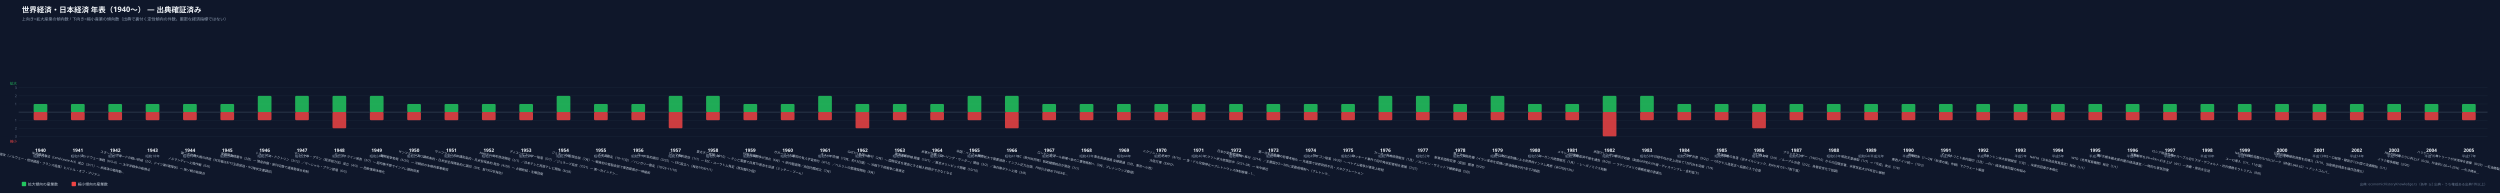
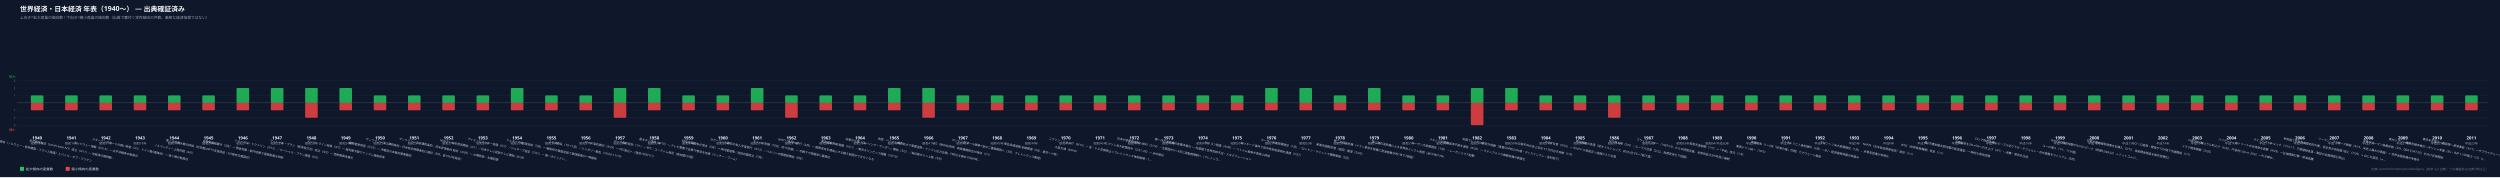
- <svg xmlns="http://www.w3.org/2000/svg" width="8030" height="620" viewBox="0 0 8030 620" font-family="'Hiragino Sans','Noto Sans JP',sans-serif">
-   <rect width="8030" height="620" fill="#0f172a" />
+ <svg xmlns="http://www.w3.org/2000/svg" width="8750" height="620" viewBox="0 0 8750 620" font-family="'Hiragino Sans','Noto Sans JP',sans-serif">
+   <rect width="8750" height="620" fill="#0f172a" />
  <text x="70" y="40" fill="#f1f5f9" font-size="24" font-weight="700">世界経済・日本経済 年表（1940〜） — 出典確証済み</text>
  <text x="70" y="66" fill="#94a3b8" font-size="13">上向き=拡大産業の傾向数 / 下向き=縮小産業の傾向数（出典で裏付く定性傾向の件数。厳密な経済指標ではない）</text>
-   <line x1="60" y1="360" x2="7990" y2="360" stroke="#475569" stroke-width="1.5" />
-   <line x1="60" y1="334" x2="7990" y2="334" stroke="#1e293b" stroke-width="1" />
-   <line x1="60" y1="386" x2="7990" y2="386" stroke="#1e293b" stroke-width="1" />
+   <line x1="60" y1="360" x2="8710" y2="360" stroke="#475569" stroke-width="1.5" />
+   <line x1="60" y1="334" x2="8710" y2="334" stroke="#1e293b" stroke-width="1" />
+   <line x1="60" y1="386" x2="8710" y2="386" stroke="#1e293b" stroke-width="1" />
  <text x="54" y="338" fill="#64748b" font-size="11" text-anchor="end">1</text>
  <text x="54" y="390" fill="#64748b" font-size="11" text-anchor="end">1</text>
-   <line x1="60" y1="308" x2="7990" y2="308" stroke="#1e293b" stroke-width="1" />
-   <line x1="60" y1="412" x2="7990" y2="412" stroke="#1e293b" stroke-width="1" />
+   <line x1="60" y1="308" x2="8710" y2="308" stroke="#1e293b" stroke-width="1" />
+   <line x1="60" y1="412" x2="8710" y2="412" stroke="#1e293b" stroke-width="1" />
  <text x="54" y="312" fill="#64748b" font-size="11" text-anchor="end">2</text>
  <text x="54" y="416" fill="#64748b" font-size="11" text-anchor="end">2</text>
-   <line x1="60" y1="282" x2="7990" y2="282" stroke="#1e293b" stroke-width="1" />
-   <line x1="60" y1="438" x2="7990" y2="438" stroke="#1e293b" stroke-width="1" />
+   <line x1="60" y1="282" x2="8710" y2="282" stroke="#1e293b" stroke-width="1" />
+   <line x1="60" y1="438" x2="8710" y2="438" stroke="#1e293b" stroke-width="1" />
  <text x="54" y="286" fill="#64748b" font-size="11" text-anchor="end">3</text>
  <text x="54" y="442" fill="#64748b" font-size="11" text-anchor="end">3</text>
  <text x="54" y="272" fill="#22c55e" font-size="11" text-anchor="end">拡大</text>
  <text x="54" y="458" fill="#ef4444" font-size="11" text-anchor="end">縮小</text>
  <rect x="108" y="334" width="44" height="26" rx="3" fill="#22c55e" opacity="0.85" />
  <rect x="108" y="360" width="44" height="26" rx="3" fill="#ef4444" opacity="0.85" />
  <text x="130" y="488" fill="#f1f5f9" font-size="15" font-weight="700" text-anchor="middle">1940</text>
  <text x="130" y="506" fill="#94a3b8" font-size="11" text-anchor="middle">昭和15年</text>
  <text x="130" y="526" fill="#cbd5e1" font-size="10" text-anchor="middle" transform="rotate(12 130 526)">ドイツの西欧侵攻（ノルウェー・低地諸国・フランス陥落）とバトル・オブ・ブリテン</text>
  <rect x="228" y="334" width="44" height="26" rx="3" fill="#22c55e" opacity="0.85" />
  <rect x="228" y="360" width="44" height="26" rx="3" fill="#ef4444" opacity="0.85" />
  <text x="250" y="488" fill="#f1f5f9" font-size="15" font-weight="700" text-anchor="middle">1941</text>
  <text x="250" y="506" fill="#94a3b8" font-size="11" text-anchor="middle">昭和16年</text>
  <text x="250" y="526" fill="#cbd5e1" font-size="10" text-anchor="middle" transform="rotate(12 250 526)">米武器貸与法（Lend-Lease Act）成立（3/11）— 米経済の戦時動…</text>
  <rect x="348" y="334" width="44" height="26" rx="3" fill="#22c55e" opacity="0.85" />
  <rect x="348" y="360" width="44" height="26" rx="3" fill="#ef4444" opacity="0.85" />
  <text x="370" y="488" fill="#f1f5f9" font-size="15" font-weight="700" text-anchor="middle">1942</text>
  <text x="370" y="506" fill="#94a3b8" font-size="11" text-anchor="middle">昭和17年</text>
  <text x="370" y="526" fill="#cbd5e1" font-size="10" text-anchor="middle" transform="rotate(12 370 526)">ミッドウェー海戦（6/3–6）— 太平洋戦争の転換点</text>
  <rect x="468" y="334" width="44" height="26" rx="3" fill="#22c55e" opacity="0.85" />
  <rect x="468" y="360" width="44" height="26" rx="3" fill="#ef4444" opacity="0.85" />
  <text x="490" y="488" fill="#f1f5f9" font-size="15" font-weight="700" text-anchor="middle">1943</text>
  <text x="490" y="506" fill="#94a3b8" font-size="11" text-anchor="middle">昭和18年</text>
  <text x="490" y="526" fill="#cbd5e1" font-size="10" text-anchor="middle" transform="rotate(12 490 526)">スターリングラードの戦い終結（2/2、ドイツ第6軍降伏）— 独ソ戦の転換点</text>
  <rect x="588" y="334" width="44" height="26" rx="3" fill="#22c55e" opacity="0.85" />
  <rect x="588" y="360" width="44" height="26" rx="3" fill="#ef4444" opacity="0.85" />
  <text x="610" y="488" fill="#f1f5f9" font-size="15" font-weight="700" text-anchor="middle">1944</text>
  <text x="610" y="506" fill="#94a3b8" font-size="11" text-anchor="middle">昭和19年</text>
  <text x="610" y="526" fill="#cbd5e1" font-size="10" text-anchor="middle" transform="rotate(12 610 526)">ノルマンディー上陸作戦（6/6）</text>
  <rect x="708" y="334" width="44" height="26" rx="3" fill="#22c55e" opacity="0.85" />
  <rect x="708" y="360" width="44" height="26" rx="3" fill="#ef4444" opacity="0.85" />
  <text x="730" y="488" fill="#f1f5f9" font-size="15" font-weight="700" text-anchor="middle">1945</text>
  <text x="730" y="506" fill="#94a3b8" font-size="11" text-anchor="middle">昭和20年</text>
  <text x="730" y="526" fill="#cbd5e1" font-size="10" text-anchor="middle" transform="rotate(12 730 526)">第二次世界大戦の終結（対日戦は8/15玉音放送・9/2降伏文書調印）</text>
  <rect x="828" y="308" width="44" height="52" rx="3" fill="#22c55e" opacity="0.85" />
  <rect x="828" y="360" width="44" height="26" rx="3" fill="#ef4444" opacity="0.85" />
  <text x="850" y="488" fill="#f1f5f9" font-size="15" font-weight="700" text-anchor="middle">1946</text>
  <text x="850" y="506" fill="#94a3b8" font-size="11" text-anchor="middle">昭和21年</text>
  <text x="850" y="526" fill="#cbd5e1" font-size="10" text-anchor="middle" transform="rotate(12 850 526)">金融緊急措置令（2月）— 預金封鎖・新円切替で通貨膨張を抑制</text>
  <rect x="948" y="308" width="44" height="52" rx="3" fill="#22c55e" opacity="0.85" />
  <rect x="948" y="360" width="44" height="26" rx="3" fill="#ef4444" opacity="0.85" />
  <text x="970" y="488" fill="#f1f5f9" font-size="15" font-weight="700" text-anchor="middle">1947</text>
  <text x="970" y="506" fill="#94a3b8" font-size="11" text-anchor="middle">昭和22年</text>
  <text x="970" y="526" fill="#cbd5e1" font-size="10" text-anchor="middle" transform="rotate(12 970 526)">トルーマン・ドクトリン（3/12）／マーシャル・プラン提唱（6/5）</text>
  <rect x="1068" y="308" width="44" height="52" rx="3" fill="#22c55e" opacity="0.85" />
  <rect x="1068" y="360" width="44" height="52" rx="3" fill="#ef4444" opacity="0.85" />
  <text x="1090" y="488" fill="#f1f5f9" font-size="15" font-weight="700" text-anchor="middle">1948</text>
  <text x="1090" y="506" fill="#94a3b8" font-size="11" text-anchor="middle">昭和23年</text>
  <text x="1090" y="526" fill="#cbd5e1" font-size="10" text-anchor="middle" transform="rotate(12 1090 526)">マーシャル・プラン（経済協力法）成立（4/3）— 西欧復興本格化</text>
  <rect x="1188" y="308" width="44" height="52" rx="3" fill="#22c55e" opacity="0.85" />
  <rect x="1188" y="360" width="44" height="26" rx="3" fill="#ef4444" opacity="0.85" />
  <text x="1210" y="488" fill="#f1f5f9" font-size="15" font-weight="700" text-anchor="middle">1949</text>
  <text x="1210" y="506" fill="#94a3b8" font-size="11" text-anchor="middle">昭和24年</text>
  <text x="1210" y="526" fill="#cbd5e1" font-size="10" text-anchor="middle" transform="rotate(12 1210 526)">ドッジ・ライン発表（3/7）— 超均衡予算でインフレ強制収束</text>
  <rect x="1308" y="334" width="44" height="26" rx="3" fill="#22c55e" opacity="0.85" />
  <rect x="1308" y="360" width="44" height="26" rx="3" fill="#ef4444" opacity="0.85" />
  <text x="1330" y="488" fill="#f1f5f9" font-size="15" font-weight="700" text-anchor="middle">1950</text>
  <text x="1330" y="506" fill="#94a3b8" font-size="11" text-anchor="middle">昭和25年</text>
  <text x="1330" y="526" fill="#cbd5e1" font-size="10" text-anchor="middle" transform="rotate(12 1330 526)">朝鮮戦争勃発（6/25）— 冷戦初の本格的軍事衝突</text>
  <rect x="1428" y="334" width="44" height="26" rx="3" fill="#22c55e" opacity="0.85" />
  <rect x="1428" y="360" width="44" height="26" rx="3" fill="#ef4444" opacity="0.85" />
  <text x="1450" y="488" fill="#f1f5f9" font-size="15" font-weight="700" text-anchor="middle">1951</text>
  <text x="1450" y="506" fill="#94a3b8" font-size="11" text-anchor="middle">昭和26年</text>
  <text x="1450" y="526" fill="#cbd5e1" font-size="10" text-anchor="middle" transform="rotate(12 1450 526)">サンフランシスコ講和条約・日米安全保障条約に調印（9/8、翌1952年発効）</text>
  <rect x="1548" y="334" width="44" height="26" rx="3" fill="#22c55e" opacity="0.85" />
  <rect x="1548" y="360" width="44" height="26" rx="3" fill="#ef4444" opacity="0.85" />
  <text x="1570" y="488" fill="#f1f5f9" font-size="15" font-weight="700" text-anchor="middle">1952</text>
  <text x="1570" y="506" fill="#94a3b8" font-size="11" text-anchor="middle">昭和27年</text>
  <text x="1570" y="526" fill="#cbd5e1" font-size="10" text-anchor="middle" transform="rotate(12 1570 526)">サンフランシスコ講和条約・日米安保条約 発効（4/28）— 占領終結・主権回復</text>
  <rect x="1668" y="334" width="44" height="26" rx="3" fill="#22c55e" opacity="0.85" />
  <rect x="1668" y="360" width="44" height="26" rx="3" fill="#ef4444" opacity="0.85" />
  <text x="1690" y="488" fill="#f1f5f9" font-size="15" font-weight="700" text-anchor="middle">1953</text>
  <text x="1690" y="506" fill="#94a3b8" font-size="11" text-anchor="middle">昭和28年</text>
  <text x="1690" y="526" fill="#cbd5e1" font-size="10" text-anchor="middle" transform="rotate(12 1690 526)">NHKテレビ本放送開始（2/1）／日本テレビ民放テレビ開始（8/28）</text>
  <rect x="1788" y="308" width="44" height="52" rx="3" fill="#22c55e" opacity="0.85" />
  <rect x="1788" y="360" width="44" height="26" rx="3" fill="#ef4444" opacity="0.85" />
  <text x="1810" y="488" fill="#f1f5f9" font-size="15" font-weight="700" text-anchor="middle">1954</text>
  <text x="1810" y="506" fill="#94a3b8" font-size="11" text-anchor="middle">昭和29年</text>
  <text x="1810" y="526" fill="#cbd5e1" font-size="10" text-anchor="middle" transform="rotate(12 1810 526)">ディエンビエンフー陥落（5/7）／ジュネーブ協定（7/21）— 第一次インドシ…</text>
  <rect x="1908" y="334" width="44" height="26" rx="3" fill="#22c55e" opacity="0.85" />
  <rect x="1908" y="360" width="44" height="26" rx="3" fill="#ef4444" opacity="0.85" />
  <text x="1930" y="488" fill="#f1f5f9" font-size="15" font-weight="700" text-anchor="middle">1955</text>
  <text x="1930" y="506" fill="#94a3b8" font-size="11" text-anchor="middle">昭和30年</text>
  <text x="1930" y="526" fill="#cbd5e1" font-size="10" text-anchor="middle" transform="rotate(12 1930 526)">ジュネーブ4巨頭会談（7月）— 戦後初の首脳会談で東西緊張が一時緩和</text>
  <rect x="2028" y="334" width="44" height="26" rx="3" fill="#22c55e" opacity="0.85" />
  <rect x="2028" y="360" width="44" height="26" rx="3" fill="#ef4444" opacity="0.85" />
  <text x="2050" y="488" fill="#f1f5f9" font-size="15" font-weight="700" text-anchor="middle">1956</text>
  <text x="2050" y="506" fill="#94a3b8" font-size="11" text-anchor="middle">昭和31年</text>
  <text x="2050" y="526" fill="#cbd5e1" font-size="10" text-anchor="middle" transform="rotate(12 2050 526)">スエズ動乱（10–11月）／ハンガリー動乱（10/23–11/10）</text>
  <rect x="2148" y="308" width="44" height="52" rx="3" fill="#22c55e" opacity="0.85" />
  <rect x="2148" y="360" width="44" height="52" rx="3" fill="#ef4444" opacity="0.85" />
  <text x="2170" y="488" fill="#f1f5f9" font-size="15" font-weight="700" text-anchor="middle">1957</text>
  <text x="2170" y="506" fill="#94a3b8" font-size="11" text-anchor="middle">昭和32年</text>
  <text x="2170" y="526" fill="#cbd5e1" font-size="10" text-anchor="middle" transform="rotate(12 2170 526)">ローマ条約調印（3/25）— EEC設立へ（発効1958/1/1）</text>
  <rect x="2268" y="308" width="44" height="52" rx="3" fill="#22c55e" opacity="0.85" />
  <rect x="2268" y="360" width="44" height="26" rx="3" fill="#ef4444" opacity="0.85" />
  <text x="2290" y="488" fill="#f1f5f9" font-size="15" font-weight="700" text-anchor="middle">1958</text>
  <text x="2290" y="506" fill="#94a3b8" font-size="11" text-anchor="middle">昭和33年</text>
  <text x="2290" y="526" fill="#cbd5e1" font-size="10" text-anchor="middle" transform="rotate(12 2290 526)">ローマ条約発効（1/1）— EEC・ユーラトム発足（原加盟6か国）</text>
  <rect x="2388" y="334" width="44" height="26" rx="3" fill="#22c55e" opacity="0.85" />
  <rect x="2388" y="360" width="44" height="26" rx="3" fill="#ef4444" opacity="0.85" />
  <text x="2410" y="488" fill="#f1f5f9" font-size="15" font-weight="700" text-anchor="middle">1959</text>
  <text x="2410" y="506" fill="#94a3b8" font-size="11" text-anchor="middle">昭和34年</text>
  <text x="2410" y="526" fill="#cbd5e1" font-size="10" text-anchor="middle" transform="rotate(12 2410 526)">皇太子ご成婚（4/10）— テレビ需要で白黒TV普及を加速（ミッチー・ブーム）</text>
  <rect x="2508" y="334" width="44" height="26" rx="3" fill="#22c55e" opacity="0.85" />
  <rect x="2508" y="360" width="44" height="26" rx="3" fill="#ef4444" opacity="0.85" />
  <text x="2530" y="488" fill="#f1f5f9" font-size="15" font-weight="700" text-anchor="middle">1960</text>
  <text x="2530" y="506" fill="#94a3b8" font-size="11" text-anchor="middle">昭和35年</text>
  <text x="2530" y="526" fill="#cbd5e1" font-size="10" text-anchor="middle" transform="rotate(12 2530 526)">60年安保闘争が頂点（6月）→ 岸内閣退陣／池田内閣成立（7月）</text>
  <rect x="2628" y="308" width="44" height="52" rx="3" fill="#22c55e" opacity="0.85" />
  <rect x="2628" y="360" width="44" height="26" rx="3" fill="#ef4444" opacity="0.85" />
  <text x="2650" y="488" fill="#f1f5f9" font-size="15" font-weight="700" text-anchor="middle">1961</text>
  <text x="2650" y="506" fill="#94a3b8" font-size="11" text-anchor="middle">昭和36年</text>
  <text x="2650" y="526" fill="#cbd5e1" font-size="10" text-anchor="middle" transform="rotate(12 2650 526)">ガガーリン人類初の有人宇宙飛行（4/12）／ベルリンの壁建設開始（8月）</text>
  <rect x="2748" y="334" width="44" height="26" rx="3" fill="#22c55e" opacity="0.85" />
  <rect x="2748" y="360" width="44" height="52" rx="3" fill="#ef4444" opacity="0.85" />
  <text x="2770" y="488" fill="#f1f5f9" font-size="15" font-weight="700" text-anchor="middle">1962</text>
  <text x="2770" y="506" fill="#94a3b8" font-size="11" text-anchor="middle">昭和37年</text>
  <text x="2770" y="526" fill="#cbd5e1" font-size="10" text-anchor="middle" transform="rotate(12 2770 526)">キューバ危機（10月、約13日間）— 冷戦下で核戦争に最接近</text>
  <rect x="2868" y="334" width="44" height="26" rx="3" fill="#22c55e" opacity="0.85" />
  <rect x="2868" y="360" width="44" height="26" rx="3" fill="#ef4444" opacity="0.85" />
  <text x="2890" y="488" fill="#f1f5f9" font-size="15" font-weight="700" text-anchor="middle">1963</text>
  <text x="2890" y="506" fill="#94a3b8" font-size="11" text-anchor="middle">昭和38年</text>
  <text x="2890" y="526" fill="#cbd5e1" font-size="10" text-anchor="middle" transform="rotate(12 2890 526)">GATT11条国へ移行（2月）— 国際収支を理由とする輸入制限ができなくなる</text>
  <rect x="2988" y="334" width="44" height="26" rx="3" fill="#22c55e" opacity="0.85" />
  <rect x="2988" y="360" width="44" height="26" rx="3" fill="#ef4444" opacity="0.85" />
  <text x="3010" y="488" fill="#f1f5f9" font-size="15" font-weight="700" text-anchor="middle">1964</text>
  <text x="3010" y="506" fill="#94a3b8" font-size="11" text-anchor="middle">昭和39年</text>
  <text x="3010" y="526" fill="#cbd5e1" font-size="10" text-anchor="middle" transform="rotate(12 3010 526)">東海道新幹線 開業（10/1）／東京オリンピック開幕（10/10）</text>
  <rect x="3108" y="308" width="44" height="52" rx="3" fill="#22c55e" opacity="0.85" />
  <rect x="3108" y="360" width="44" height="26" rx="3" fill="#ef4444" opacity="0.85" />
  <text x="3130" y="488" fill="#f1f5f9" font-size="15" font-weight="700" text-anchor="middle">1965</text>
  <text x="3130" y="506" fill="#94a3b8" font-size="11" text-anchor="middle">昭和40年</text>
  <text x="3130" y="526" fill="#cbd5e1" font-size="10" text-anchor="middle" transform="rotate(12 3130 526)">米軍が北爆「ローリング・サンダー」開始（3/2）／海兵隊ダナン上陸（3/8）</text>
  <rect x="3228" y="308" width="44" height="52" rx="3" fill="#22c55e" opacity="0.85" />
  <rect x="3228" y="360" width="44" height="52" rx="3" fill="#ef4444" opacity="0.85" />
  <text x="3250" y="488" fill="#f1f5f9" font-size="15" font-weight="700" text-anchor="middle">1966</text>
  <text x="3250" y="506" fill="#94a3b8" font-size="11" text-anchor="middle">昭和41年</text>
  <text x="3250" y="526" fill="#cbd5e1" font-size="10" text-anchor="middle" transform="rotate(12 3250 526)">米国：ベトナム戦費拡大で需要過熱・インフレ圧力台頭、FRB引き締めでDJIA年…</text>
  <rect x="3348" y="334" width="44" height="26" rx="3" fill="#22c55e" opacity="0.85" />
  <rect x="3348" y="360" width="44" height="26" rx="3" fill="#ef4444" opacity="0.85" />
  <text x="3370" y="488" fill="#f1f5f9" font-size="15" font-weight="700" text-anchor="middle">1967</text>
  <text x="3370" y="506" fill="#94a3b8" font-size="11" text-anchor="middle">昭和42年</text>
  <text x="3370" y="526" fill="#cbd5e1" font-size="10" text-anchor="middle" transform="rotate(12 3370 526)">EC（欧州共同体）執政機関統合が発効（7/1）</text>
  <rect x="3468" y="334" width="44" height="26" rx="3" fill="#22c55e" opacity="0.85" />
  <rect x="3468" y="360" width="44" height="26" rx="3" fill="#ef4444" opacity="0.85" />
  <text x="3490" y="488" fill="#f1f5f9" font-size="15" font-weight="700" text-anchor="middle">1968</text>
  <text x="3490" y="506" fill="#94a3b8" font-size="11" text-anchor="middle">昭和43年</text>
  <text x="3490" y="526" fill="#cbd5e1" font-size="10" text-anchor="middle" transform="rotate(12 3490 526)">ロンドン金プール崩壊→金の二重価格制へ（3月、ブレトンウッズ動揺）</text>
  <rect x="3588" y="334" width="44" height="26" rx="3" fill="#22c55e" opacity="0.85" />
  <rect x="3588" y="360" width="44" height="26" rx="3" fill="#ef4444" opacity="0.85" />
  <text x="3610" y="488" fill="#f1f5f9" font-size="15" font-weight="700" text-anchor="middle">1969</text>
  <text x="3610" y="506" fill="#94a3b8" font-size="11" text-anchor="middle">昭和44年</text>
  <text x="3610" y="526" fill="#cbd5e1" font-size="10" text-anchor="middle" transform="rotate(12 3610 526)">東名高速道路 全線開通（5月、東京〜小牧）</text>
  <rect x="3708" y="334" width="44" height="26" rx="3" fill="#22c55e" opacity="0.85" />
  <rect x="3708" y="360" width="44" height="26" rx="3" fill="#ef4444" opacity="0.85" />
  <text x="3730" y="488" fill="#f1f5f9" font-size="15" font-weight="700" text-anchor="middle">1970</text>
  <text x="3730" y="506" fill="#94a3b8" font-size="11" text-anchor="middle">昭和45年</text>
  <text x="3730" y="526" fill="#cbd5e1" font-size="10" text-anchor="middle" transform="rotate(12 3730 526)">大阪万博（EXPO\</text>
  <rect x="3828" y="334" width="44" height="26" rx="3" fill="#22c55e" opacity="0.85" />
  <rect x="3828" y="360" width="44" height="26" rx="3" fill="#ef4444" opacity="0.85" />
  <text x="3850" y="488" fill="#f1f5f9" font-size="15" font-weight="700" text-anchor="middle">1971</text>
  <text x="3850" y="506" fill="#94a3b8" font-size="11" text-anchor="middle">昭和46年</text>
  <text x="3850" y="526" fill="#cbd5e1" font-size="10" text-anchor="middle" transform="rotate(12 3850 526)">ニクソン・ショック（8/15）— 金・ドル交換停止＝ブレトンウッズ体制崩壊・1…</text>
  <rect x="3948" y="334" width="44" height="26" rx="3" fill="#22c55e" opacity="0.85" />
  <rect x="3948" y="360" width="44" height="26" rx="3" fill="#ef4444" opacity="0.85" />
  <text x="3970" y="488" fill="#f1f5f9" font-size="15" font-weight="700" text-anchor="middle">1972</text>
  <text x="3970" y="506" fill="#94a3b8" font-size="11" text-anchor="middle">昭和47年</text>
  <text x="3970" y="526" fill="#cbd5e1" font-size="10" text-anchor="middle" transform="rotate(12 3970 526)">ニクソン米大統領訪中（2/21–28）— 米中接近</text>
  <rect x="4068" y="334" width="44" height="26" rx="3" fill="#22c55e" opacity="0.85" />
  <rect x="4068" y="360" width="44" height="26" rx="3" fill="#ef4444" opacity="0.85" />
  <text x="4090" y="488" fill="#f1f5f9" font-size="15" font-weight="700" text-anchor="middle">1973</text>
  <text x="4090" y="506" fill="#94a3b8" font-size="11" text-anchor="middle">昭和48年</text>
  <text x="4090" y="526" fill="#cbd5e1" font-size="10" text-anchor="middle" transform="rotate(12 4090 526)">日本が変動相場制へ移行（2/14）／主要国が2〜3月に変動相場制へ（ブレトンウ…</text>
  <rect x="4188" y="334" width="44" height="26" rx="3" fill="#22c55e" opacity="0.85" />
  <rect x="4188" y="360" width="44" height="26" rx="3" fill="#ef4444" opacity="0.85" />
  <text x="4210" y="488" fill="#f1f5f9" font-size="15" font-weight="700" text-anchor="middle">1974</text>
  <text x="4210" y="506" fill="#94a3b8" font-size="11" text-anchor="middle">昭和49年</text>
  <text x="4210" y="526" fill="#cbd5e1" font-size="10" text-anchor="middle" transform="rotate(12 4210 526)">第一次石油危機の影響本格化 — 先進国で世界同時不況・スタグフレーション</text>
  <rect x="4308" y="334" width="44" height="26" rx="3" fill="#22c55e" opacity="0.85" />
  <rect x="4308" y="360" width="44" height="26" rx="3" fill="#ef4444" opacity="0.85" />
  <text x="4330" y="488" fill="#f1f5f9" font-size="15" font-weight="700" text-anchor="middle">1975</text>
  <text x="4330" y="506" fill="#94a3b8" font-size="11" text-anchor="middle">昭和50年</text>
  <text x="4330" y="526" fill="#cbd5e1" font-size="10" text-anchor="middle" transform="rotate(12 4330 526)">サイゴン陥落（4/30）— ベトナム戦争が事実上終結</text>
  <rect x="4428" y="308" width="44" height="52" rx="3" fill="#22c55e" opacity="0.85" />
  <rect x="4428" y="360" width="44" height="26" rx="3" fill="#ef4444" opacity="0.85" />
  <text x="4450" y="488" fill="#f1f5f9" font-size="15" font-weight="700" text-anchor="middle">1976</text>
  <text x="4450" y="506" fill="#94a3b8" font-size="11" text-anchor="middle">昭和51年</text>
  <text x="4450" y="526" fill="#cbd5e1" font-size="10" text-anchor="middle" transform="rotate(12 4450 526)">ロッキード事件で田中角栄前首相を逮捕（7/27）</text>
  <rect x="4548" y="308" width="44" height="52" rx="3" fill="#22c55e" opacity="0.85" />
  <rect x="4548" y="360" width="44" height="26" rx="3" fill="#ef4444" opacity="0.85" />
  <text x="4570" y="488" fill="#f1f5f9" font-size="15" font-weight="700" text-anchor="middle">1977</text>
  <text x="4570" y="506" fill="#94a3b8" font-size="11" text-anchor="middle">昭和52年</text>
  <text x="4570" y="526" fill="#cbd5e1" font-size="10" text-anchor="middle" transform="rotate(12 4570 526)">カーター米大統領就任（1月）／ロンドン・サミットで機関車論（5月）</text>
  <rect x="4668" y="334" width="44" height="26" rx="3" fill="#22c55e" opacity="0.85" />
  <rect x="4668" y="360" width="44" height="26" rx="3" fill="#ef4444" opacity="0.85" />
  <text x="4690" y="488" fill="#f1f5f9" font-size="15" font-weight="700" text-anchor="middle">1978</text>
  <text x="4690" y="506" fill="#94a3b8" font-size="11" text-anchor="middle">昭和53年</text>
  <text x="4690" y="526" fill="#cbd5e1" font-size="10" text-anchor="middle" transform="rotate(12 4690 526)">新東京国際空港（成田）開港（5/20）</text>
  <rect x="4788" y="308" width="44" height="52" rx="3" fill="#22c55e" opacity="0.85" />
  <rect x="4788" y="360" width="44" height="26" rx="3" fill="#ef4444" opacity="0.85" />
  <text x="4810" y="488" fill="#f1f5f9" font-size="15" font-weight="700" text-anchor="middle">1979</text>
  <text x="4810" y="506" fill="#94a3b8" font-size="11" text-anchor="middle">昭和54年</text>
  <text x="4810" y="526" fill="#cbd5e1" font-size="10" text-anchor="middle" transform="rotate(12 4810 526)">第二次石油危機（イラン革命を契機に原油価格が約1年で2倍超）</text>
  <rect x="4908" y="334" width="44" height="26" rx="3" fill="#22c55e" opacity="0.85" />
  <rect x="4908" y="360" width="44" height="26" rx="3" fill="#ef4444" opacity="0.85" />
  <text x="4930" y="488" fill="#f1f5f9" font-size="15" font-weight="700" text-anchor="middle">1980</text>
  <text x="4930" y="506" fill="#94a3b8" font-size="11" text-anchor="middle">昭和55年</text>
  <text x="4930" y="526" fill="#cbd5e1" font-size="10" text-anchor="middle" transform="rotate(12 4930 526)">第二次石油危機による世界的インフレ再燃（米CPI約13%）</text>
  <rect x="5028" y="334" width="44" height="26" rx="3" fill="#22c55e" opacity="0.85" />
  <rect x="5028" y="360" width="44" height="26" rx="3" fill="#ef4444" opacity="0.85" />
  <text x="5050" y="488" fill="#f1f5f9" font-size="15" font-weight="700" text-anchor="middle">1981</text>
  <text x="5050" y="506" fill="#94a3b8" font-size="11" text-anchor="middle">昭和56年</text>
  <text x="5050" y="526" fill="#cbd5e1" font-size="10" text-anchor="middle" transform="rotate(12 5050 526)">レーガン大統領就任（1月）・レーガノミクス始動</text>
  <rect x="5148" y="308" width="44" height="52" rx="3" fill="#22c55e" opacity="0.85" />
  <rect x="5148" y="360" width="44" height="78" rx="3" fill="#ef4444" opacity="0.85" />
  <text x="5170" y="488" fill="#f1f5f9" font-size="15" font-weight="700" text-anchor="middle">1982</text>
  <text x="5170" y="506" fill="#94a3b8" font-size="11" text-anchor="middle">昭和57年</text>
  <text x="5170" y="526" fill="#cbd5e1" font-size="10" text-anchor="middle" transform="rotate(12 5170 526)">メキシコが債務返済不能を通告（8/20）— ラテンアメリカ債務危機の表面化</text>
  <rect x="5268" y="308" width="44" height="52" rx="3" fill="#22c55e" opacity="0.85" />
  <rect x="5268" y="360" width="44" height="26" rx="3" fill="#ef4444" opacity="0.85" />
  <text x="5290" y="488" fill="#f1f5f9" font-size="15" font-weight="700" text-anchor="middle">1983</text>
  <text x="5290" y="506" fill="#94a3b8" font-size="11" text-anchor="middle">昭和58年</text>
  <text x="5290" y="526" fill="#cbd5e1" font-size="10" text-anchor="middle" transform="rotate(12 5290 526)">米国でレーガン景気が始動（実質GNP約3.6%増・ディスインフレ・金利低下）</text>
  <rect x="5388" y="334" width="44" height="26" rx="3" fill="#22c55e" opacity="0.85" />
  <rect x="5388" y="360" width="44" height="26" rx="3" fill="#ef4444" opacity="0.85" />
  <text x="5410" y="488" fill="#f1f5f9" font-size="15" font-weight="700" text-anchor="middle">1984</text>
  <text x="5410" y="506" fill="#94a3b8" font-size="11" text-anchor="middle">昭和59年</text>
  <text x="5410" y="526" fill="#cbd5e1" font-size="10" text-anchor="middle" transform="rotate(12 5410 526)">日経平均が史上初めて1万円台を突破（1/9）</text>
  <rect x="5508" y="334" width="44" height="26" rx="3" fill="#22c55e" opacity="0.85" />
  <rect x="5508" y="360" width="44" height="26" rx="3" fill="#ef4444" opacity="0.85" />
  <text x="5530" y="488" fill="#f1f5f9" font-size="15" font-weight="700" text-anchor="middle">1985</text>
  <text x="5530" y="506" fill="#94a3b8" font-size="11" text-anchor="middle">昭和60年</text>
  <text x="5530" y="526" fill="#cbd5e1" font-size="10" text-anchor="middle" transform="rotate(12 5530 526)">プラザ合意（9/22）— G5がドル高是正へ協調介入で合意</text>
  <rect x="5628" y="334" width="44" height="26" rx="3" fill="#22c55e" opacity="0.85" />
  <rect x="5628" y="360" width="44" height="52" rx="3" fill="#ef4444" opacity="0.85" />
  <text x="5650" y="488" fill="#f1f5f9" font-size="15" font-weight="700" text-anchor="middle">1986</text>
  <text x="5650" y="506" fill="#94a3b8" font-size="11" text-anchor="middle">昭和61年</text>
  <text x="5650" y="526" fill="#cbd5e1" font-size="10" text-anchor="middle" transform="rotate(12 5650 526)">原油価格の急落（逆オイルショック、約4か月で6〜7割下落）</text>
  <rect x="5748" y="334" width="44" height="26" rx="3" fill="#22c55e" opacity="0.85" />
  <rect x="5748" y="360" width="44" height="26" rx="3" fill="#ef4444" opacity="0.85" />
  <text x="5770" y="488" fill="#f1f5f9" font-size="15" font-weight="700" text-anchor="middle">1987</text>
  <text x="5770" y="506" fill="#94a3b8" font-size="11" text-anchor="middle">昭和62年</text>
  <text x="5770" y="526" fill="#cbd5e1" font-size="10" text-anchor="middle" transform="rotate(12 5770 526)">NTT株上場（2/9）／ルーブル合意（2/22、為替安定化で協調）</text>
  <rect x="5868" y="334" width="44" height="26" rx="3" fill="#22c55e" opacity="0.85" />
  <rect x="5868" y="360" width="44" height="26" rx="3" fill="#ef4444" opacity="0.85" />
  <text x="5890" y="488" fill="#f1f5f9" font-size="15" font-weight="700" text-anchor="middle">1988</text>
  <text x="5890" y="506" fill="#94a3b8" font-size="11" text-anchor="middle">昭和63年</text>
  <text x="5890" y="526" fill="#cbd5e1" font-size="10" text-anchor="middle" transform="rotate(12 5890 526)">ブラックマンデー（1987/10）からの回復定着、米景気拡大が6年目に継続</text>
  <rect x="5988" y="334" width="44" height="26" rx="3" fill="#22c55e" opacity="0.85" />
  <rect x="5988" y="360" width="44" height="26" rx="3" fill="#ef4444" opacity="0.85" />
  <text x="6010" y="488" fill="#f1f5f9" font-size="15" font-weight="700" text-anchor="middle">1989</text>
  <text x="6010" y="506" fill="#94a3b8" font-size="11" text-anchor="middle">昭和64/平成元年</text>
  <text x="6010" y="526" fill="#cbd5e1" font-size="10" text-anchor="middle" transform="rotate(12 6010 526)">昭和天皇崩御（1/7）→「平成」改元（1/8）</text>
  <rect x="6108" y="334" width="44" height="26" rx="3" fill="#22c55e" opacity="0.85" />
  <rect x="6108" y="360" width="44" height="26" rx="3" fill="#ef4444" opacity="0.85" />
  <text x="6130" y="488" fill="#f1f5f9" font-size="15" font-weight="700" text-anchor="middle">1990</text>
  <text x="6130" y="506" fill="#94a3b8" font-size="11" text-anchor="middle">平成2年</text>
  <text x="6130" y="526" fill="#cbd5e1" font-size="10" text-anchor="middle" transform="rotate(12 6130 526)">東西ドイツ統一（10/3）</text>
  <rect x="6228" y="334" width="44" height="26" rx="3" fill="#22c55e" opacity="0.85" />
  <rect x="6228" y="360" width="44" height="26" rx="3" fill="#ef4444" opacity="0.85" />
  <text x="6250" y="488" fill="#f1f5f9" font-size="15" font-weight="700" text-anchor="middle">1991</text>
  <text x="6250" y="506" fill="#94a3b8" font-size="11" text-anchor="middle">平成3年</text>
  <text x="6250" y="526" fill="#cbd5e1" font-size="10" text-anchor="middle" transform="rotate(12 6250 526)">湾岸戦争（1〜2月「砂漠の嵐」作戦）でクウェート解放</text>
  <rect x="6348" y="334" width="44" height="26" rx="3" fill="#22c55e" opacity="0.85" />
  <rect x="6348" y="360" width="44" height="26" rx="3" fill="#ef4444" opacity="0.85" />
  <text x="6370" y="488" fill="#f1f5f9" font-size="15" font-weight="700" text-anchor="middle">1992</text>
  <text x="6370" y="506" fill="#94a3b8" font-size="11" text-anchor="middle">平成4年</text>
  <text x="6370" y="526" fill="#cbd5e1" font-size="10" text-anchor="middle" transform="rotate(12 6370 526)">マーストリヒト条約調印（2月）—EU・経済通貨同盟の枠組み</text>
  <rect x="6468" y="334" width="44" height="26" rx="3" fill="#22c55e" opacity="0.85" />
  <rect x="6468" y="360" width="44" height="26" rx="3" fill="#ef4444" opacity="0.85" />
  <text x="6490" y="488" fill="#f1f5f9" font-size="15" font-weight="700" text-anchor="middle">1993</text>
  <text x="6490" y="506" fill="#94a3b8" font-size="11" text-anchor="middle">平成5年</text>
  <text x="6490" y="526" fill="#cbd5e1" font-size="10" text-anchor="middle" transform="rotate(12 6490 526)">クリントン米大統領就任（1月）、米景気回復が本格化</text>
  <rect x="6588" y="334" width="44" height="26" rx="3" fill="#22c55e" opacity="0.85" />
  <rect x="6588" y="360" width="44" height="26" rx="3" fill="#ef4444" opacity="0.85" />
  <text x="6610" y="488" fill="#f1f5f9" font-size="15" font-weight="700" text-anchor="middle">1994</text>
  <text x="6610" y="506" fill="#94a3b8" font-size="11" text-anchor="middle">平成6年</text>
  <text x="6610" y="526" fill="#cbd5e1" font-size="10" text-anchor="middle" transform="rotate(12 6610 526)">NAFTA（北米自由貿易協定）発効（1/1）</text>
  <rect x="6708" y="334" width="44" height="26" rx="3" fill="#22c55e" opacity="0.85" />
  <rect x="6708" y="360" width="44" height="26" rx="3" fill="#ef4444" opacity="0.85" />
  <text x="6730" y="488" fill="#f1f5f9" font-size="15" font-weight="700" text-anchor="middle">1995</text>
  <text x="6730" y="506" fill="#94a3b8" font-size="11" text-anchor="middle">平成7年</text>
  <text x="6730" y="526" fill="#cbd5e1" font-size="10" text-anchor="middle" transform="rotate(12 6730 526)">WTO（世界貿易機関）発足（1/1）</text>
  <rect x="6828" y="334" width="44" height="26" rx="3" fill="#22c55e" opacity="0.85" />
  <rect x="6828" y="360" width="44" height="26" rx="3" fill="#ef4444" opacity="0.85" />
  <text x="6850" y="488" fill="#f1f5f9" font-size="15" font-weight="700" text-anchor="middle">1996</text>
  <text x="6850" y="506" fill="#94a3b8" font-size="11" text-anchor="middle">平成8年</text>
  <text x="6850" y="526" fill="#cbd5e1" font-size="10" text-anchor="middle" transform="rotate(12 6850 526)">第1次橋本龍太郎内閣の経済運営／一時的な景気回復</text>
  <rect x="6948" y="334" width="44" height="26" rx="3" fill="#22c55e" opacity="0.85" />
  <rect x="6948" y="360" width="44" height="26" rx="3" fill="#ef4444" opacity="0.85" />
  <text x="6970" y="488" fill="#f1f5f9" font-size="15" font-weight="700" text-anchor="middle">1997</text>
  <text x="6970" y="506" fill="#94a3b8" font-size="11" text-anchor="middle">平成9年</text>
  <text x="6970" y="526" fill="#cbd5e1" font-size="10" text-anchor="middle" transform="rotate(12 6970 526)">消費税率を3%→5%へ引き上げ（4/1）—消費・景気を圧迫</text>
  <rect x="7068" y="334" width="44" height="26" rx="3" fill="#22c55e" opacity="0.85" />
  <rect x="7068" y="360" width="44" height="26" rx="3" fill="#ef4444" opacity="0.85" />
  <text x="7090" y="488" fill="#f1f5f9" font-size="15" font-weight="700" text-anchor="middle">1998</text>
  <text x="7090" y="506" fill="#94a3b8" font-size="11" text-anchor="middle">平成10年</text>
  <text x="7090" y="526" fill="#cbd5e1" font-size="10" text-anchor="middle" transform="rotate(12 7090 526)">ロシア財政危機—ルーブル切り下げ・デフォルト・対外債務モラトリアム（8月）</text>
  <rect x="7188" y="334" width="44" height="26" rx="3" fill="#22c55e" opacity="0.85" />
  <rect x="7188" y="360" width="44" height="26" rx="3" fill="#ef4444" opacity="0.85" />
  <text x="7210" y="488" fill="#f1f5f9" font-size="15" font-weight="700" text-anchor="middle">1999</text>
  <text x="7210" y="506" fill="#94a3b8" font-size="11" text-anchor="middle">平成11年</text>
  <text x="7210" y="526" fill="#cbd5e1" font-size="10" text-anchor="middle" transform="rotate(12 7210 526)">ユーロ導入（1/1、11か国）</text>
  <rect x="7308" y="334" width="44" height="26" rx="3" fill="#22c55e" opacity="0.85" />
  <rect x="7308" y="360" width="44" height="26" rx="3" fill="#ef4444" opacity="0.85" />
  <text x="7330" y="488" fill="#f1f5f9" font-size="15" font-weight="700" text-anchor="middle">2000</text>
  <text x="7330" y="506" fill="#94a3b8" font-size="11" text-anchor="middle">平成12年</text>
  <text x="7330" y="526" fill="#cbd5e1" font-size="10" text-anchor="middle" transform="rotate(12 7330 526)">NASDAQ総合指数が3/10にピーク（終値5,048.62）→ ドットコムバ…</text>
  <rect x="7428" y="334" width="44" height="26" rx="3" fill="#22c55e" opacity="0.85" />
  <rect x="7428" y="360" width="44" height="26" rx="3" fill="#ef4444" opacity="0.85" />
  <text x="7450" y="488" fill="#f1f5f9" font-size="15" font-weight="700" text-anchor="middle">2001</text>
  <text x="7450" y="506" fill="#94a3b8" font-size="11" text-anchor="middle">平成13年</text>
  <text x="7450" y="526" fill="#cbd5e1" font-size="10" text-anchor="middle" transform="rotate(12 7450 526)">日銀が量的緩和政策を初導入（3/19、当座預金残高を操作目標化）</text>
  <rect x="7548" y="334" width="44" height="26" rx="3" fill="#22c55e" opacity="0.85" />
  <rect x="7548" y="360" width="44" height="26" rx="3" fill="#ef4444" opacity="0.85" />
  <text x="7570" y="488" fill="#f1f5f9" font-size="15" font-weight="700" text-anchor="middle">2002</text>
  <text x="7570" y="506" fill="#94a3b8" font-size="11" text-anchor="middle">平成14年</text>
  <text x="7570" y="526" fill="#cbd5e1" font-size="10" text-anchor="middle" transform="rotate(12 7570 526)">ユーロ紙幣・硬貨が12か国で流通開始（1/1）</text>
  <rect x="7668" y="334" width="44" height="26" rx="3" fill="#22c55e" opacity="0.85" />
  <rect x="7668" y="360" width="44" height="26" rx="3" fill="#ef4444" opacity="0.85" />
  <text x="7690" y="488" fill="#f1f5f9" font-size="15" font-weight="700" text-anchor="middle">2003</text>
  <text x="7690" y="506" fill="#94a3b8" font-size="11" text-anchor="middle">平成15年</text>
  <text x="7690" y="526" fill="#cbd5e1" font-size="10" text-anchor="middle" transform="rotate(12 7690 526)">イラク戦争開戦（3/20）</text>
  <rect x="7788" y="334" width="44" height="26" rx="3" fill="#22c55e" opacity="0.85" />
  <rect x="7788" y="360" width="44" height="26" rx="3" fill="#ef4444" opacity="0.85" />
  <text x="7810" y="488" fill="#f1f5f9" font-size="15" font-weight="700" text-anchor="middle">2004</text>
  <text x="7810" y="506" fill="#94a3b8" font-size="11" text-anchor="middle">平成16年</text>
  <text x="7810" y="526" fill="#cbd5e1" font-size="10" text-anchor="middle" transform="rotate(12 7810 526)">FRBが約4年ぶりに利上げ（6/30、FF金利1.00→1.25%）—引き締め…</text>
  <rect x="7908" y="334" width="44" height="26" rx="3" fill="#22c55e" opacity="0.85" />
  <rect x="7908" y="360" width="44" height="26" rx="3" fill="#ef4444" opacity="0.85" />
  <text x="7930" y="488" fill="#f1f5f9" font-size="15" font-weight="700" text-anchor="middle">2005</text>
  <text x="7930" y="506" fill="#94a3b8" font-size="11" text-anchor="middle">平成17年</text>
  <text x="7930" y="526" fill="#cbd5e1" font-size="10" text-anchor="middle" transform="rotate(12 7930 526)">ハリケーン・カトリーナが米湾岸を直撃（8/29）—石油精製打撃・原油高騰</text>
+   <rect x="8028" y="334" width="44" height="26" rx="3" fill="#22c55e" opacity="0.85" />
+   <rect x="8028" y="360" width="44" height="26" rx="3" fill="#ef4444" opacity="0.85" />
+   <text x="8050" y="488" fill="#f1f5f9" font-size="15" font-weight="700" text-anchor="middle">2006</text>
+   <text x="8050" y="506" fill="#94a3b8" font-size="11" text-anchor="middle">平成18年</text>
+   <text x="8050" y="526" fill="#cbd5e1" font-size="10" text-anchor="middle" transform="rotate(12 8050 526)">ライブドア・ショック（1/16-17、IT関連株急落・東証が全銘柄取引停止）</text>
+   <rect x="8148" y="334" width="44" height="26" rx="3" fill="#22c55e" opacity="0.85" />
+   <rect x="8148" y="360" width="44" height="26" rx="3" fill="#ef4444" opacity="0.85" />
+   <text x="8170" y="488" fill="#f1f5f9" font-size="15" font-weight="700" text-anchor="middle">2007</text>
+   <text x="8170" y="506" fill="#94a3b8" font-size="11" text-anchor="middle">平成19年</text>
+   <text x="8170" y="526" fill="#cbd5e1" font-size="10" text-anchor="middle" transform="rotate(12 8170 526)">参院選で自民党が歴史的大敗、民主党が参院第1党に（7/29）→ ねじれ国会（→…</text>
+   <rect x="8268" y="334" width="44" height="26" rx="3" fill="#22c55e" opacity="0.85" />
+   <rect x="8268" y="360" width="44" height="26" rx="3" fill="#ef4444" opacity="0.85" />
+   <text x="8290" y="488" fill="#f1f5f9" font-size="15" font-weight="700" text-anchor="middle">2008</text>
+   <text x="8290" y="506" fill="#94a3b8" font-size="11" text-anchor="middle">平成20年</text>
+   <text x="8290" y="526" fill="#cbd5e1" font-size="10" text-anchor="middle" transform="rotate(12 8290 526)">リーマン・ブラザーズ破綻（9/15、米史上最大の倒産）→ 世界金融危機の本格化</text>
+   <rect x="8388" y="334" width="44" height="26" rx="3" fill="#22c55e" opacity="0.85" />
+   <rect x="8388" y="360" width="44" height="26" rx="3" fill="#ef4444" opacity="0.85" />
+   <text x="8410" y="488" fill="#f1f5f9" font-size="15" font-weight="700" text-anchor="middle">2009</text>
+   <text x="8410" y="506" fill="#94a3b8" font-size="11" text-anchor="middle">平成21年</text>
+   <text x="8410" y="526" fill="#cbd5e1" font-size="10" text-anchor="middle" transform="rotate(12 8410 526)">米株がリーマン後最安値（3/9、DJIA 6,547.05）を付け反発開始</text>
+   <rect x="8508" y="334" width="44" height="26" rx="3" fill="#22c55e" opacity="0.85" />
+   <rect x="8508" y="360" width="44" height="26" rx="3" fill="#ef4444" opacity="0.85" />
+   <text x="8530" y="488" fill="#f1f5f9" font-size="15" font-weight="700" text-anchor="middle">2010</text>
+   <text x="8530" y="506" fill="#94a3b8" font-size="11" text-anchor="middle">平成22年</text>
+   <text x="8530" y="526" fill="#cbd5e1" font-size="10" text-anchor="middle" transform="rotate(12 8530 526)">欧州ソブリン債務危機本格化—ギリシャ支援（EU・IMF 1,100億ユーロ）と…</text>
+   <rect x="8628" y="334" width="44" height="26" rx="3" fill="#22c55e" opacity="0.85" />
+   <rect x="8628" y="360" width="44" height="26" rx="3" fill="#ef4444" opacity="0.85" />
+   <text x="8650" y="488" fill="#f1f5f9" font-size="15" font-weight="700" text-anchor="middle">2011</text>
+   <text x="8650" y="506" fill="#94a3b8" font-size="11" text-anchor="middle">平成23年</text>
+   <text x="8650" y="526" fill="#cbd5e1" font-size="10" text-anchor="middle" transform="rotate(12 8650 526)">東日本大震災・福島第一原発事故（3/11）—サプライチェーン寸断・電力不足</text>
  <rect x="70" y="584" width="14" height="14" rx="2" fill="#22c55e" />
  <text x="90" y="596" fill="#cbd5e1" font-size="12">拡大傾向の産業数</text>
  <rect x="230" y="584" width="14" height="14" rx="2" fill="#ef4444" />
  <text x="250" y="596" fill="#cbd5e1" font-size="12">縮小傾向の産業数</text>
-   <text x="7990" y="596" fill="#64748b" font-size="11" text-anchor="end">出典: economicHistoryKnowledge.ts（各年 ≥2 出典・うち権威ある出典1件以上）</text>
+   <text x="8710" y="596" fill="#64748b" font-size="11" text-anchor="end">出典: economicHistoryKnowledge.ts（各年 ≥2 出典・うち権威ある出典1件以上）</text>
</svg>
